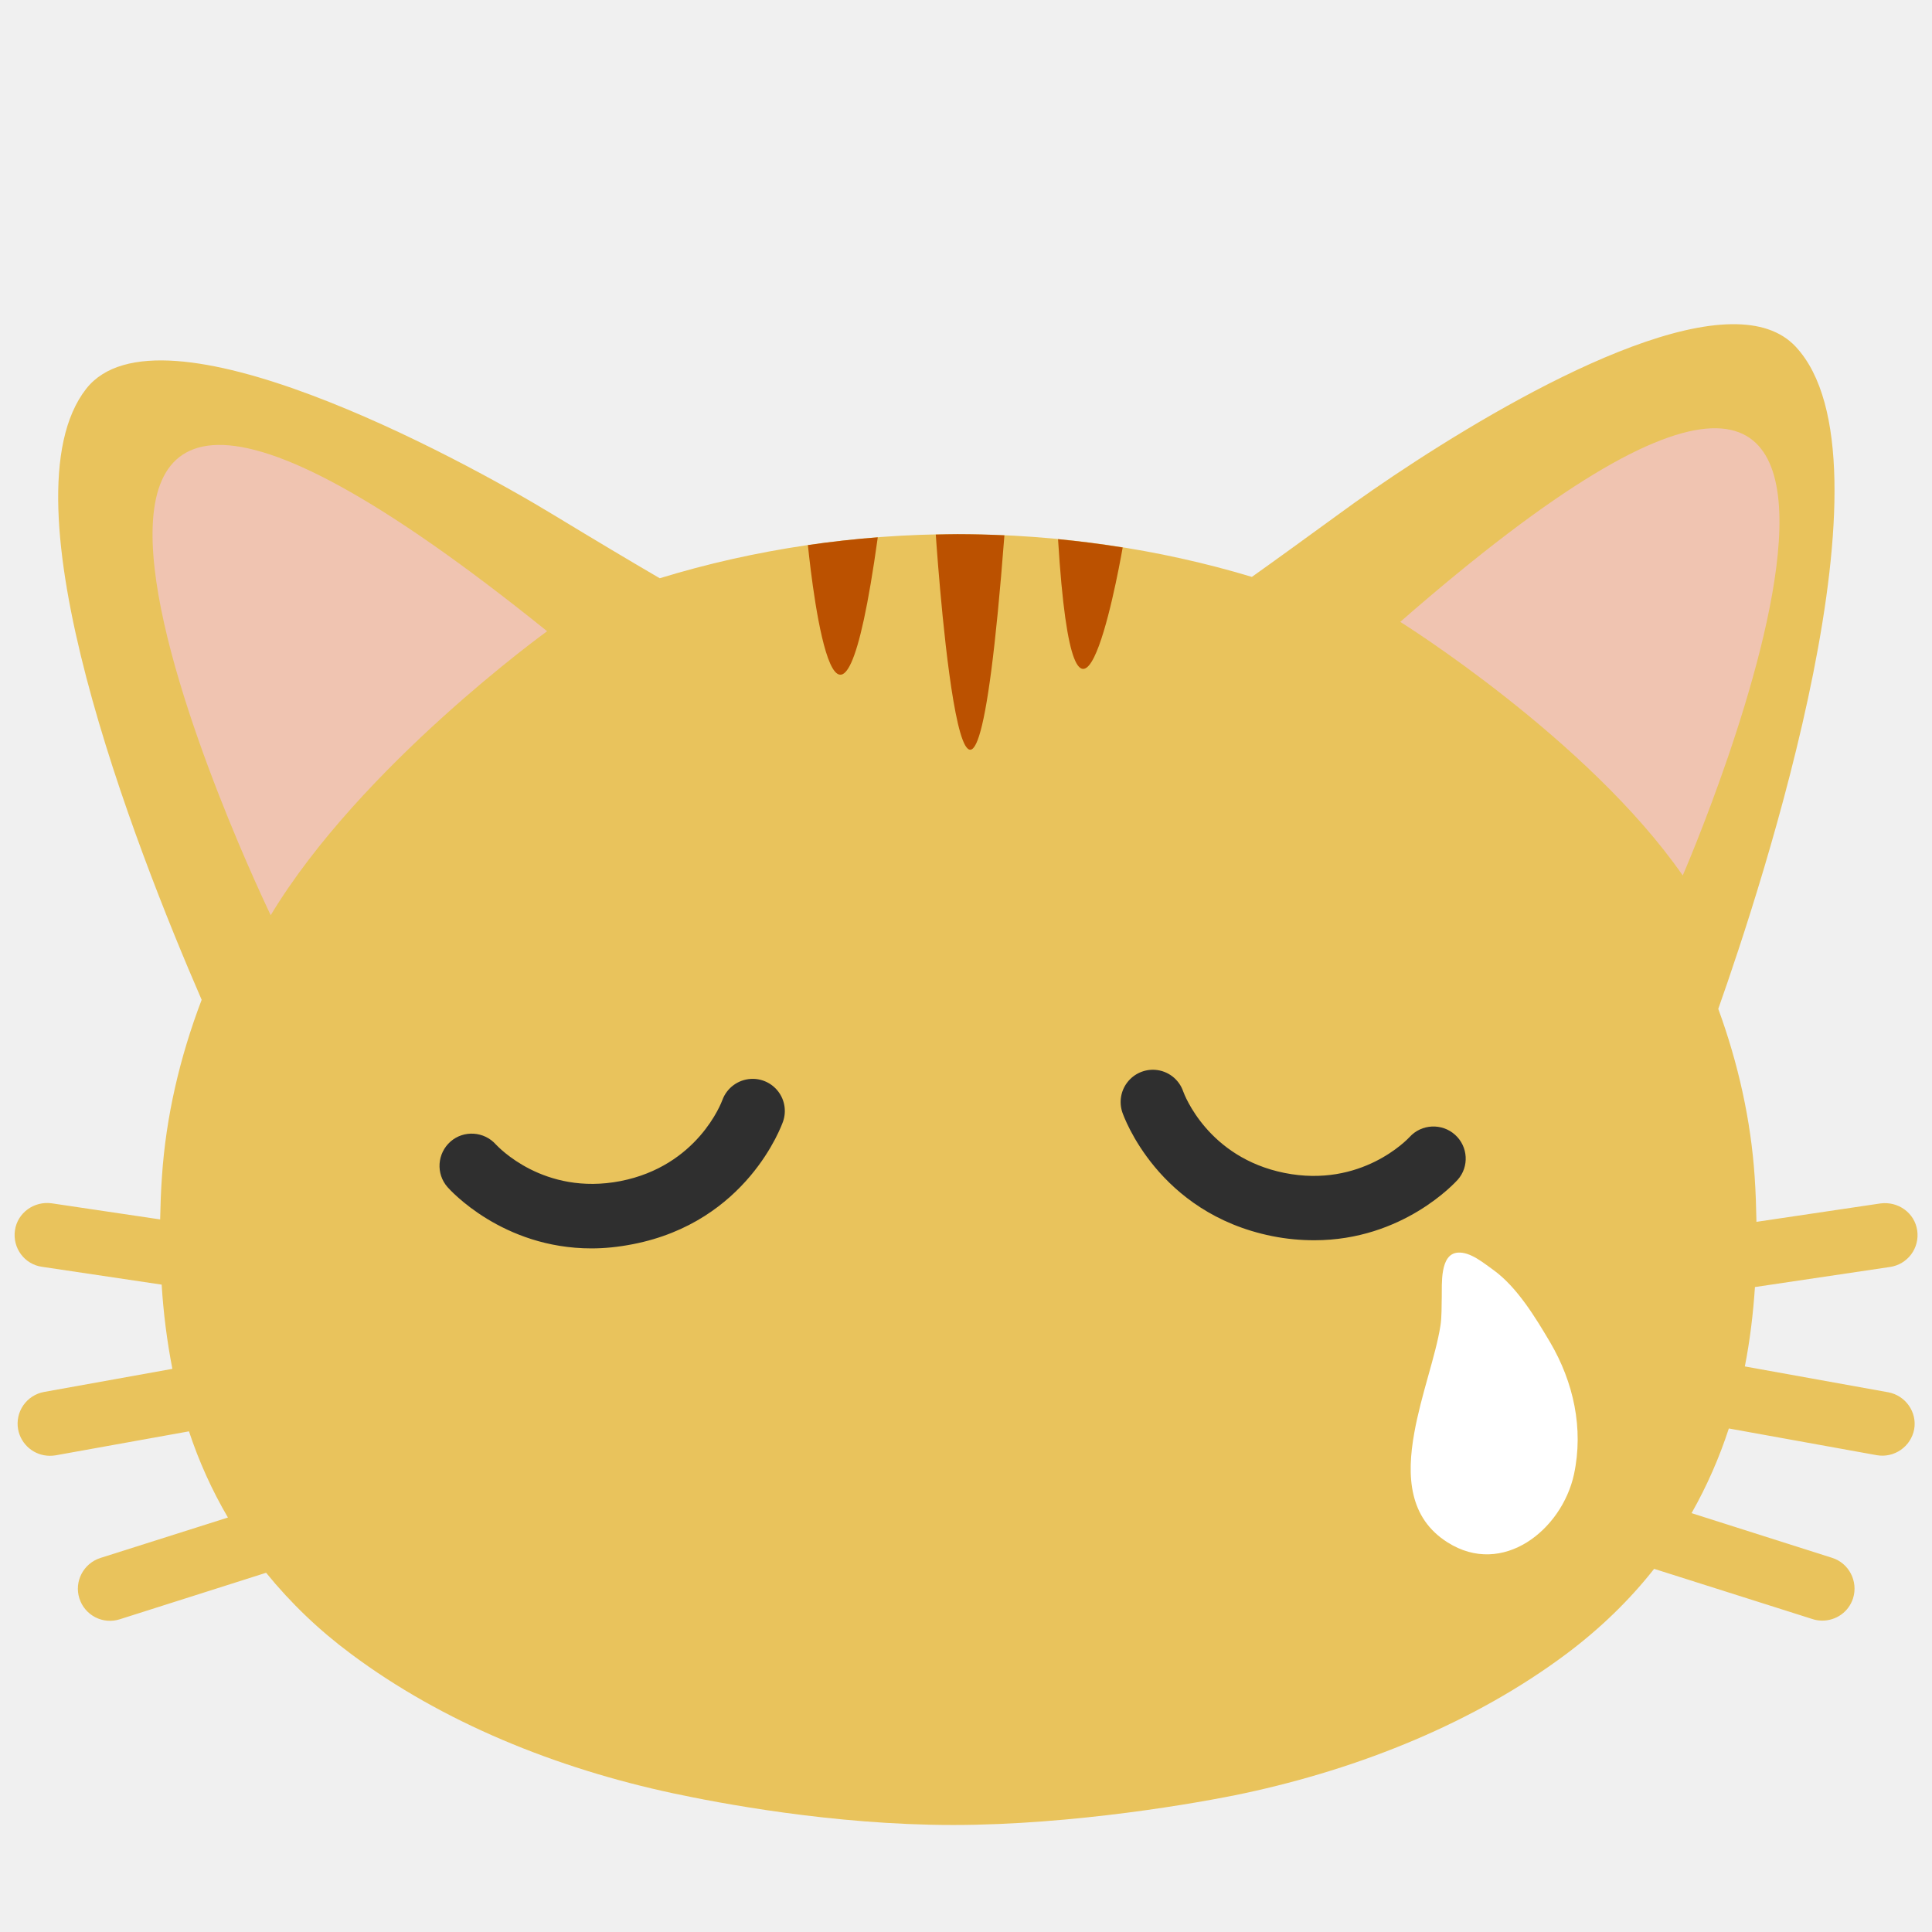
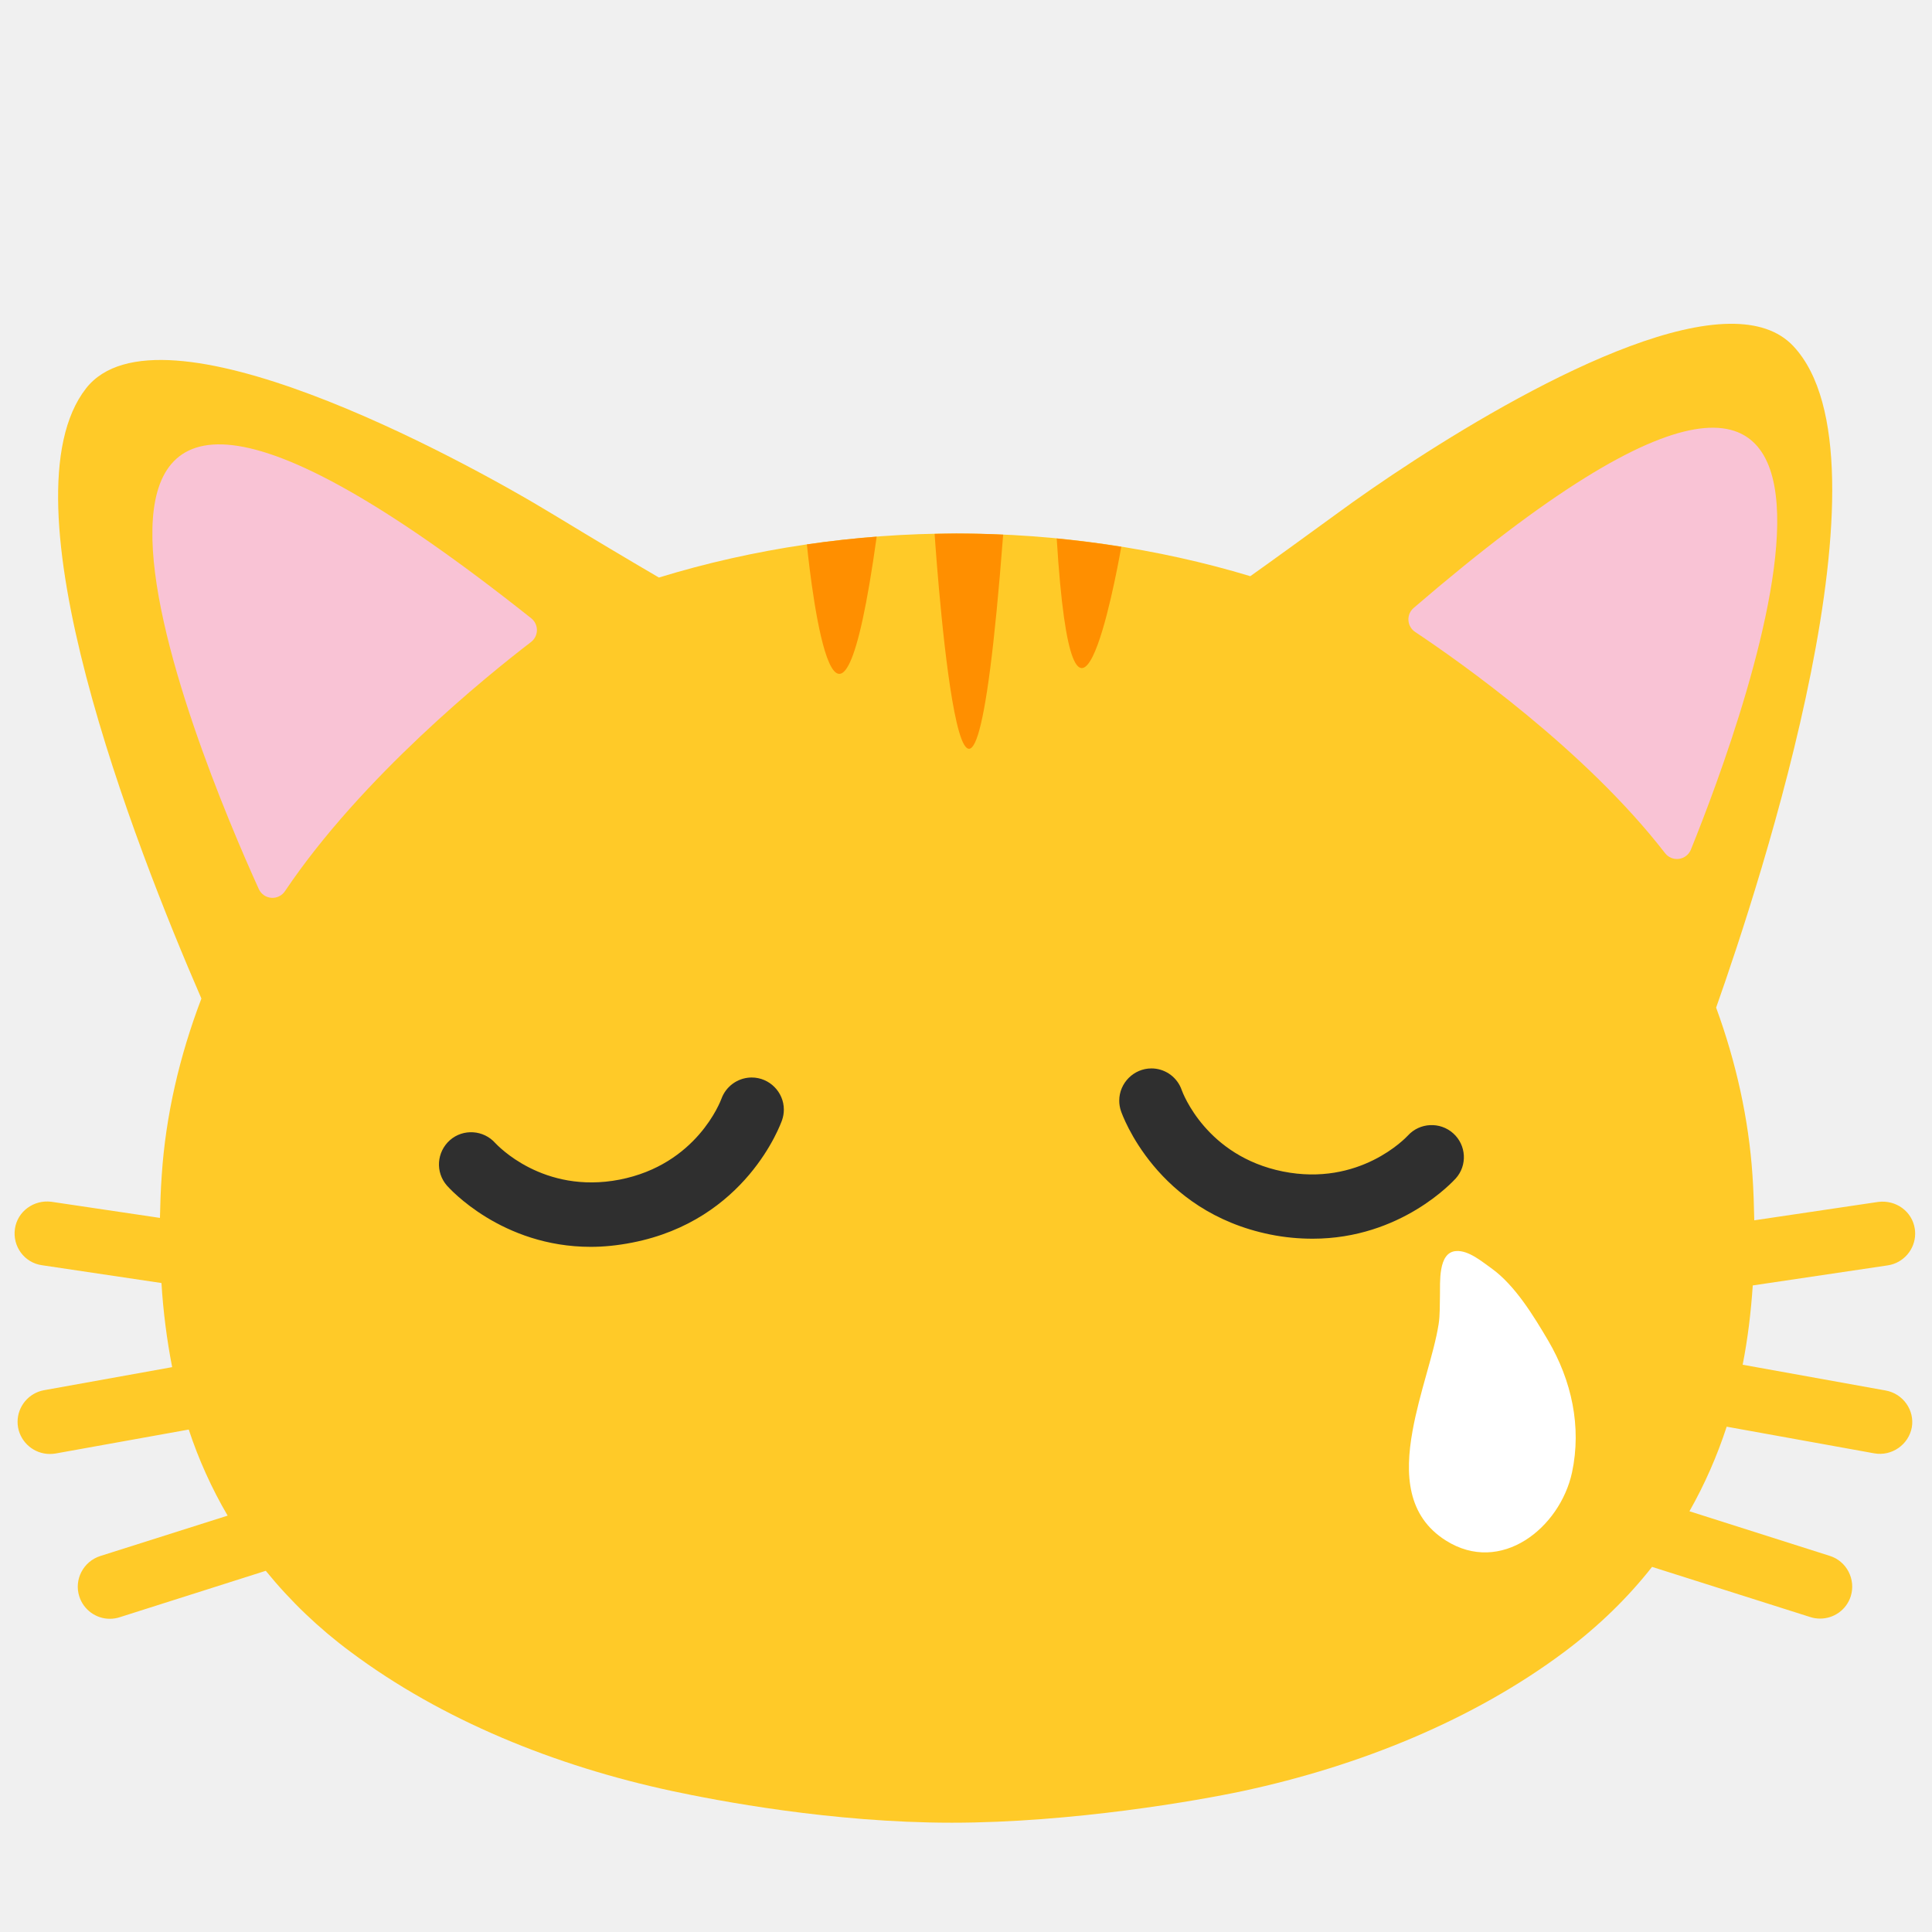
- <svg xmlns="http://www.w3.org/2000/svg" width="128" height="128">
-   <path d="M114.727 21.479c-7.676.094-20.975 8.871-25.997 12.56-2.23 1.62-4.14 3.012-5.79 4.182-6.16-1.86-12.84-2.83-19.46-2.83-6.73-.01-13.52 1-19.77 2.92-1.92-1.12-4.22-2.491-6.94-4.141-6.52-3.97-26.23-14.57-31.06-8.41-5.72 7.31 3.2 30.22 7.65 40.48-1.46 3.83-2.37 7.78-2.63 11.71-.07.95-.1 1.9-.12 2.84l-7.2-1.07c-1.16-.15-2.25.63-2.42 1.79-.17 1.17.63 2.26 1.8 2.42l7.92 1.18a43.2 43.2 0 0 0 .71 5.58l-8.5 1.53A2.133 2.133 0 0 0 1.2 94.7a2.142 2.142 0 0 0 2.1 1.75c.12 0 .25-.01.38-.03l8.84-1.59a29.79 29.79 0 0 0 2.58 5.71l-8.45 2.68c-1.12.36-1.75 1.56-1.39 2.68a2.126 2.126 0 0 0 2.68 1.38l9.69-3.08a31.136 31.136 0 0 0 5.63 5.38c6.05 4.52 13.57 7.57 21.33 9.23 2.95.63 10.56 2.1 18.55 2.1s16.35-1.47 19.3-2.1c7.75-1.66 15.28-4.71 21.33-9.23 2.31-1.73 4.23-3.62 5.82-5.64l10.5 3.33c.21.07.43.1.65.1.9 0 1.74-.57 2.03-1.48.35-1.12-.27-2.33-1.39-2.68l-9.31-2.96c1.02-1.8 1.84-3.68 2.47-5.61l9.8 1.77a2.148 2.148 0 0 0 2.48-1.72c.2-1.13-.57-2.24-1.73-2.45l-9.49-1.71c.34-1.72.55-3.48.67-5.26l8.95-1.33a2.131 2.131 0 0 0 1.8-2.42c-.17-1.16-1.25-1.94-2.43-1.79l-8.22 1.22c-.02-1-.05-2-.12-3-.25-3.72-1.08-7.47-2.41-11.11 2.94-8.31 12.13-36.37 5.13-43.87-1-1.072-2.472-1.513-4.243-1.491zm-10.202 73.923z" fill="#e9c35c" />
-   <path d="M96.58 82.99c-1.2.09-1.04 2.11-1.06 2.94-.02.62.01 1.3-.09 1.92-.31 1.96-1.28 4.56-1.73 7.08-.52 2.87-.36 5.64 2.21 7.26 3.65 2.31 7.57-.83 8.37-4.51.65-3.04-.03-6.11-1.58-8.75-.97-1.64-2.18-3.64-3.73-4.77-.64-.45-1.55-1.24-2.39-1.17z" fill="#fff" />
-   <path d="M76.527 70.879a2.137 2.137 0 0 0-2.168 2.82c.09.26 2.35 6.662 9.9 8.192.99.2 1.931.279 2.821.279 5.86 0 9.32-3.82 9.49-4 .78-.87.7-2.21-.17-2.99-.87-.78-2.22-.72-3.01.15-.13.14-3.2 3.4-8.29 2.38-5.07-1.02-6.64-5.2-6.71-5.4a2.126 2.126 0 0 0-1.863-1.431zm-26.779.601a2.14 2.14 0 0 0-1.889 1.4c-.07.19-1.65 4.37-6.75 5.37-5.1.99-8.13-2.3-8.25-2.42-.78-.88-2.13-.97-3.01-.2-.89.79-.979 2.13-.199 3.02.16.18 3.63 4.06 9.54 4.06.86 0 1.77-.09 2.74-.28 7.56-1.47 9.85-7.85 9.95-8.13a2.129 2.129 0 0 0-2.132-2.82z" fill="#2f2f2f" />
-   <path d="M17.935 60.635S-8.685 5.596 36.248 41.821c0 0-12.335 8.895-18.313 18.814zM111.486 58.003S134.696 4.582 92.77 41.2c0 0 12.423 7.748 18.716 16.802z" fill="#f0c4b1" fill-rule="evenodd" stroke-width="3.78" stroke-linecap="round" stroke-linejoin="round" />
-   <path d="M58.154 35.598c-1.55.12-3.096.291-4.629.515.328 3.187 2.071 17.916 4.63-.515zM70.098 35.72c1.087 17.689 3.85 2.996 4.283.551a68.83 68.83 0 0 0-4.283-.55zM63.48 35.39c-.493 0-.988.016-1.482.026.18 2.631 2.2 30.685 4.547.05a68.379 68.379 0 0 0-3.065-.075z" fill="#bb5100" fill-rule="evenodd" stroke-width="3.78" stroke-linecap="round" stroke-linejoin="round" />
+ <svg xmlns="http://www.w3.org/2000/svg" width="100%" height="100%" viewBox="0 0 534 534" version="1.1" xml:space="preserve" style="fill-rule:evenodd;clip-rule:evenodd;stroke-linejoin:round;stroke-miterlimit:2;">
+   <path d="M478.029,89.496c-31.983,0.392 -87.396,36.962 -108.321,52.333c-9.291,6.75 -17.25,12.55 -24.125,17.425c-25.666,-7.75 -53.5,-11.791 -81.083,-11.791c-28.042,-0.042 -56.333,4.166 -82.375,12.166c-8,-4.666 -17.583,-10.379 -28.917,-17.254c-27.166,-16.542 -109.291,-60.708 -129.416,-35.042c-23.834,30.459 13.333,125.917 31.875,168.667c-6.084,15.958 -9.875,32.417 -10.959,48.792c-0.291,3.958 -0.416,7.916 -0.5,11.833l-30,-4.458c-4.833,-0.625 -9.375,2.625 -10.083,7.458c-0.708,4.875 2.625,9.417 7.5,10.083l33,4.917c0.48,7.806 1.468,15.572 2.958,23.25l-35.416,6.375c-4.215,0.76 -7.31,4.464 -7.31,8.746c0,0.533 0.048,1.064 0.143,1.587c0.782,4.201 4.477,7.28 8.75,7.292c0.5,0 1.042,-0.042 1.583,-0.125l36.834,-6.625c2.737,8.286 6.34,16.261 10.75,23.792l-35.209,11.166c-4.666,1.5 -7.291,6.5 -5.791,11.167c1.164,3.669 4.593,6.179 8.443,6.179c0.925,-0 1.844,-0.145 2.723,-0.429l40.375,-12.833c6.851,8.424 14.732,15.955 23.459,22.416c25.208,18.834 56.541,31.542 88.875,38.459c12.291,2.625 44,8.75 77.291,8.75c33.292,-0 68.125,-6.125 80.417,-8.75c32.292,-6.917 63.667,-19.625 88.875,-38.459c9.625,-7.208 17.625,-15.083 24.25,-23.5l43.75,13.875c0.875,0.292 1.792,0.417 2.708,0.417c3.75,0 7.25,-2.375 8.459,-6.167c1.458,-4.666 -1.125,-9.708 -5.792,-11.166l-38.792,-12.334c4.25,-7.5 7.667,-15.333 10.292,-23.375l40.833,7.375c4.794,0.836 9.436,-2.384 10.334,-7.166c0.833,-4.709 -2.375,-9.334 -7.209,-10.209l-39.541,-7.125c1.416,-7.166 2.291,-14.5 2.791,-21.916l37.292,-5.542c4.342,-0.635 7.595,-4.398 7.595,-8.786c0,-0.434 -0.032,-0.868 -0.095,-1.297c-0.708,-4.834 -5.208,-8.084 -10.125,-7.459l-34.25,5.084c-0.083,-4.167 -0.208,-8.334 -0.5,-12.5c-1.042,-15.5 -4.5,-31.125 -10.042,-46.292c12.25,-34.625 50.542,-151.542 21.375,-182.792c-4.166,-4.466 -10.3,-6.304 -17.679,-6.212Z" style="fill:#ffca28;fill-rule:nonzero;" />
+   <path d="M402.417,345.792c-5,0.375 -4.334,8.791 -4.417,12.25c-0.083,2.583 0.042,5.416 -0.375,8c-1.292,8.166 -5.333,19 -7.208,29.5c-2.167,11.958 -1.5,23.5 9.208,30.25c15.208,9.625 31.542,-3.459 34.875,-18.792c2.708,-12.667 -0.125,-25.458 -6.583,-36.458c-4.042,-6.834 -9.084,-15.167 -15.542,-19.875c-2.667,-1.875 -6.458,-5.167 -9.958,-4.875Z" style="fill:#fff;fill-rule:nonzero;" />
+   <path d="M318.863,295.329c-0.201,-0.013 -0.402,-0.02 -0.604,-0.02c-4.884,-0 -8.904,4.019 -8.904,8.904c0,0.975 0.16,1.943 0.474,2.866c0.375,1.084 9.792,27.759 41.25,34.133c4.125,0.834 8.046,1.163 11.754,1.163c24.417,0 38.834,-15.917 39.542,-16.667c3.25,-3.625 2.917,-9.208 -0.708,-12.458c-3.625,-3.25 -9.25,-3 -12.542,0.625c-0.542,0.583 -13.333,14.167 -34.542,9.917c-21.125,-4.25 -27.666,-21.667 -27.958,-22.5c-1.153,-3.36 -4.219,-5.716 -7.762,-5.963Zm-111.58,2.504c-3.545,0.2 -6.648,2.499 -7.87,5.834c-0.292,0.791 -6.875,18.208 -28.125,22.375c-21.25,4.125 -33.875,-9.584 -34.375,-10.084c-3.25,-3.666 -8.875,-4.041 -12.542,-0.833c-3.708,3.292 -4.079,8.875 -0.829,12.583c0.666,0.75 15.125,16.917 39.75,16.917c3.583,0 7.375,-0.375 11.416,-1.167c31.5,-6.125 41.042,-32.708 41.459,-33.875c0.321,-0.93 0.485,-1.908 0.485,-2.893c-0,-4.866 -4.005,-8.871 -8.871,-8.871c-0.166,0 -0.332,0.005 -0.498,0.014Z" style="fill:#2f2f2f;fill-rule:nonzero;" />
+   <path d="M78.801,246.264c-0.821,1.273 -2.269,1.998 -3.78,1.893c-1.511,-0.106 -2.845,-1.025 -3.481,-2.4c-16.681,-36.78 -86.86,-203.727 75.291,-74.867c1.01,0.804 1.591,2.031 1.571,3.323c-0.019,1.291 -0.637,2.5 -1.671,3.273c-12.066,9.25 -46.71,37.231 -67.93,68.778Zm381.37,-10.513c0.891,1.201 2.36,1.831 3.845,1.647c1.486,-0.184 2.757,-1.152 3.329,-2.535c14.52,-35.885 74.252,-196.632 -76.619,-66.824c-0.994,0.856 -1.527,2.129 -1.438,3.438c0.088,1.308 0.787,2.498 1.886,3.213c12.426,8.28 47.009,32.658 68.997,61.061Z" style="fill:#f9c3d5;" />
+   <path d="M242.308,148.325c-6.458,0.5 -12.9,1.212 -19.287,2.146c1.367,13.279 8.629,74.65 19.292,-2.146l-0.005,0Zm49.767,0.508c4.529,73.705 16.042,12.484 17.846,2.296c-5.923,-0.95 -11.875,-1.714 -17.846,-2.292l0,-0.004Zm-27.575,-1.375c-2.054,0 -4.117,0.067 -6.175,0.109c0.75,10.962 9.167,127.854 18.946,0.208c-4.254,-0.2 -8.512,-0.304 -12.771,-0.313l0,-0.004Z" style="fill:#ff8f00;" />
</svg>
